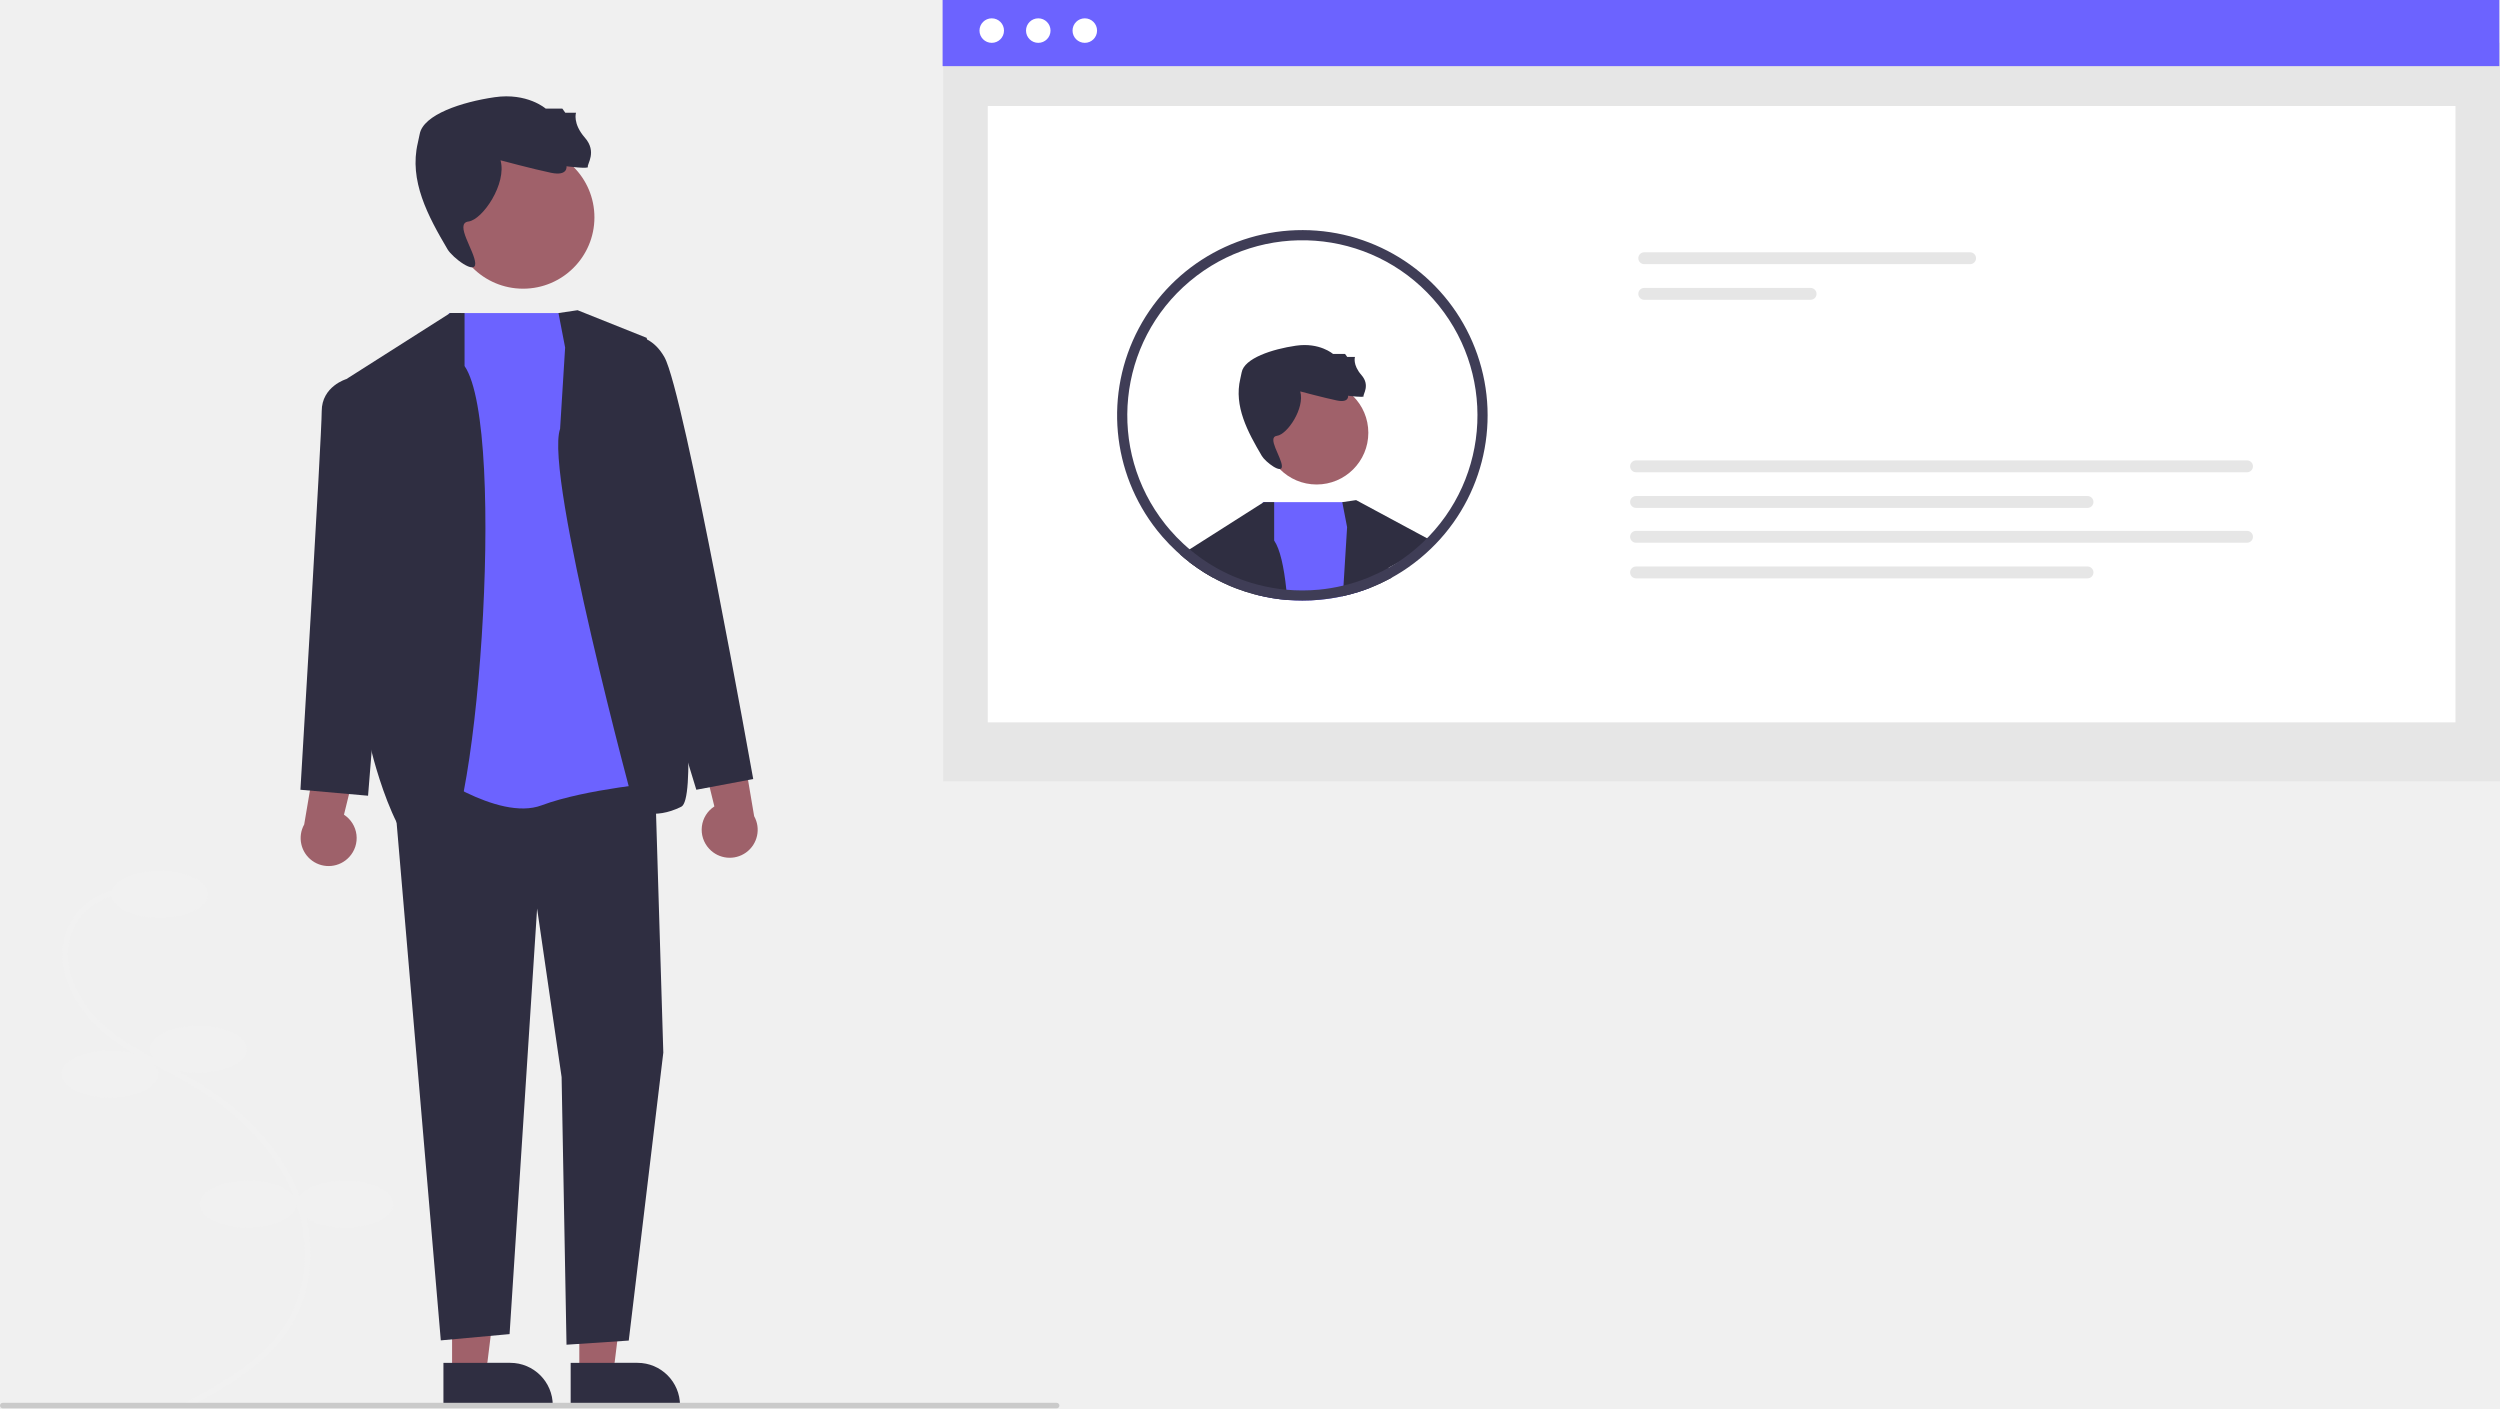
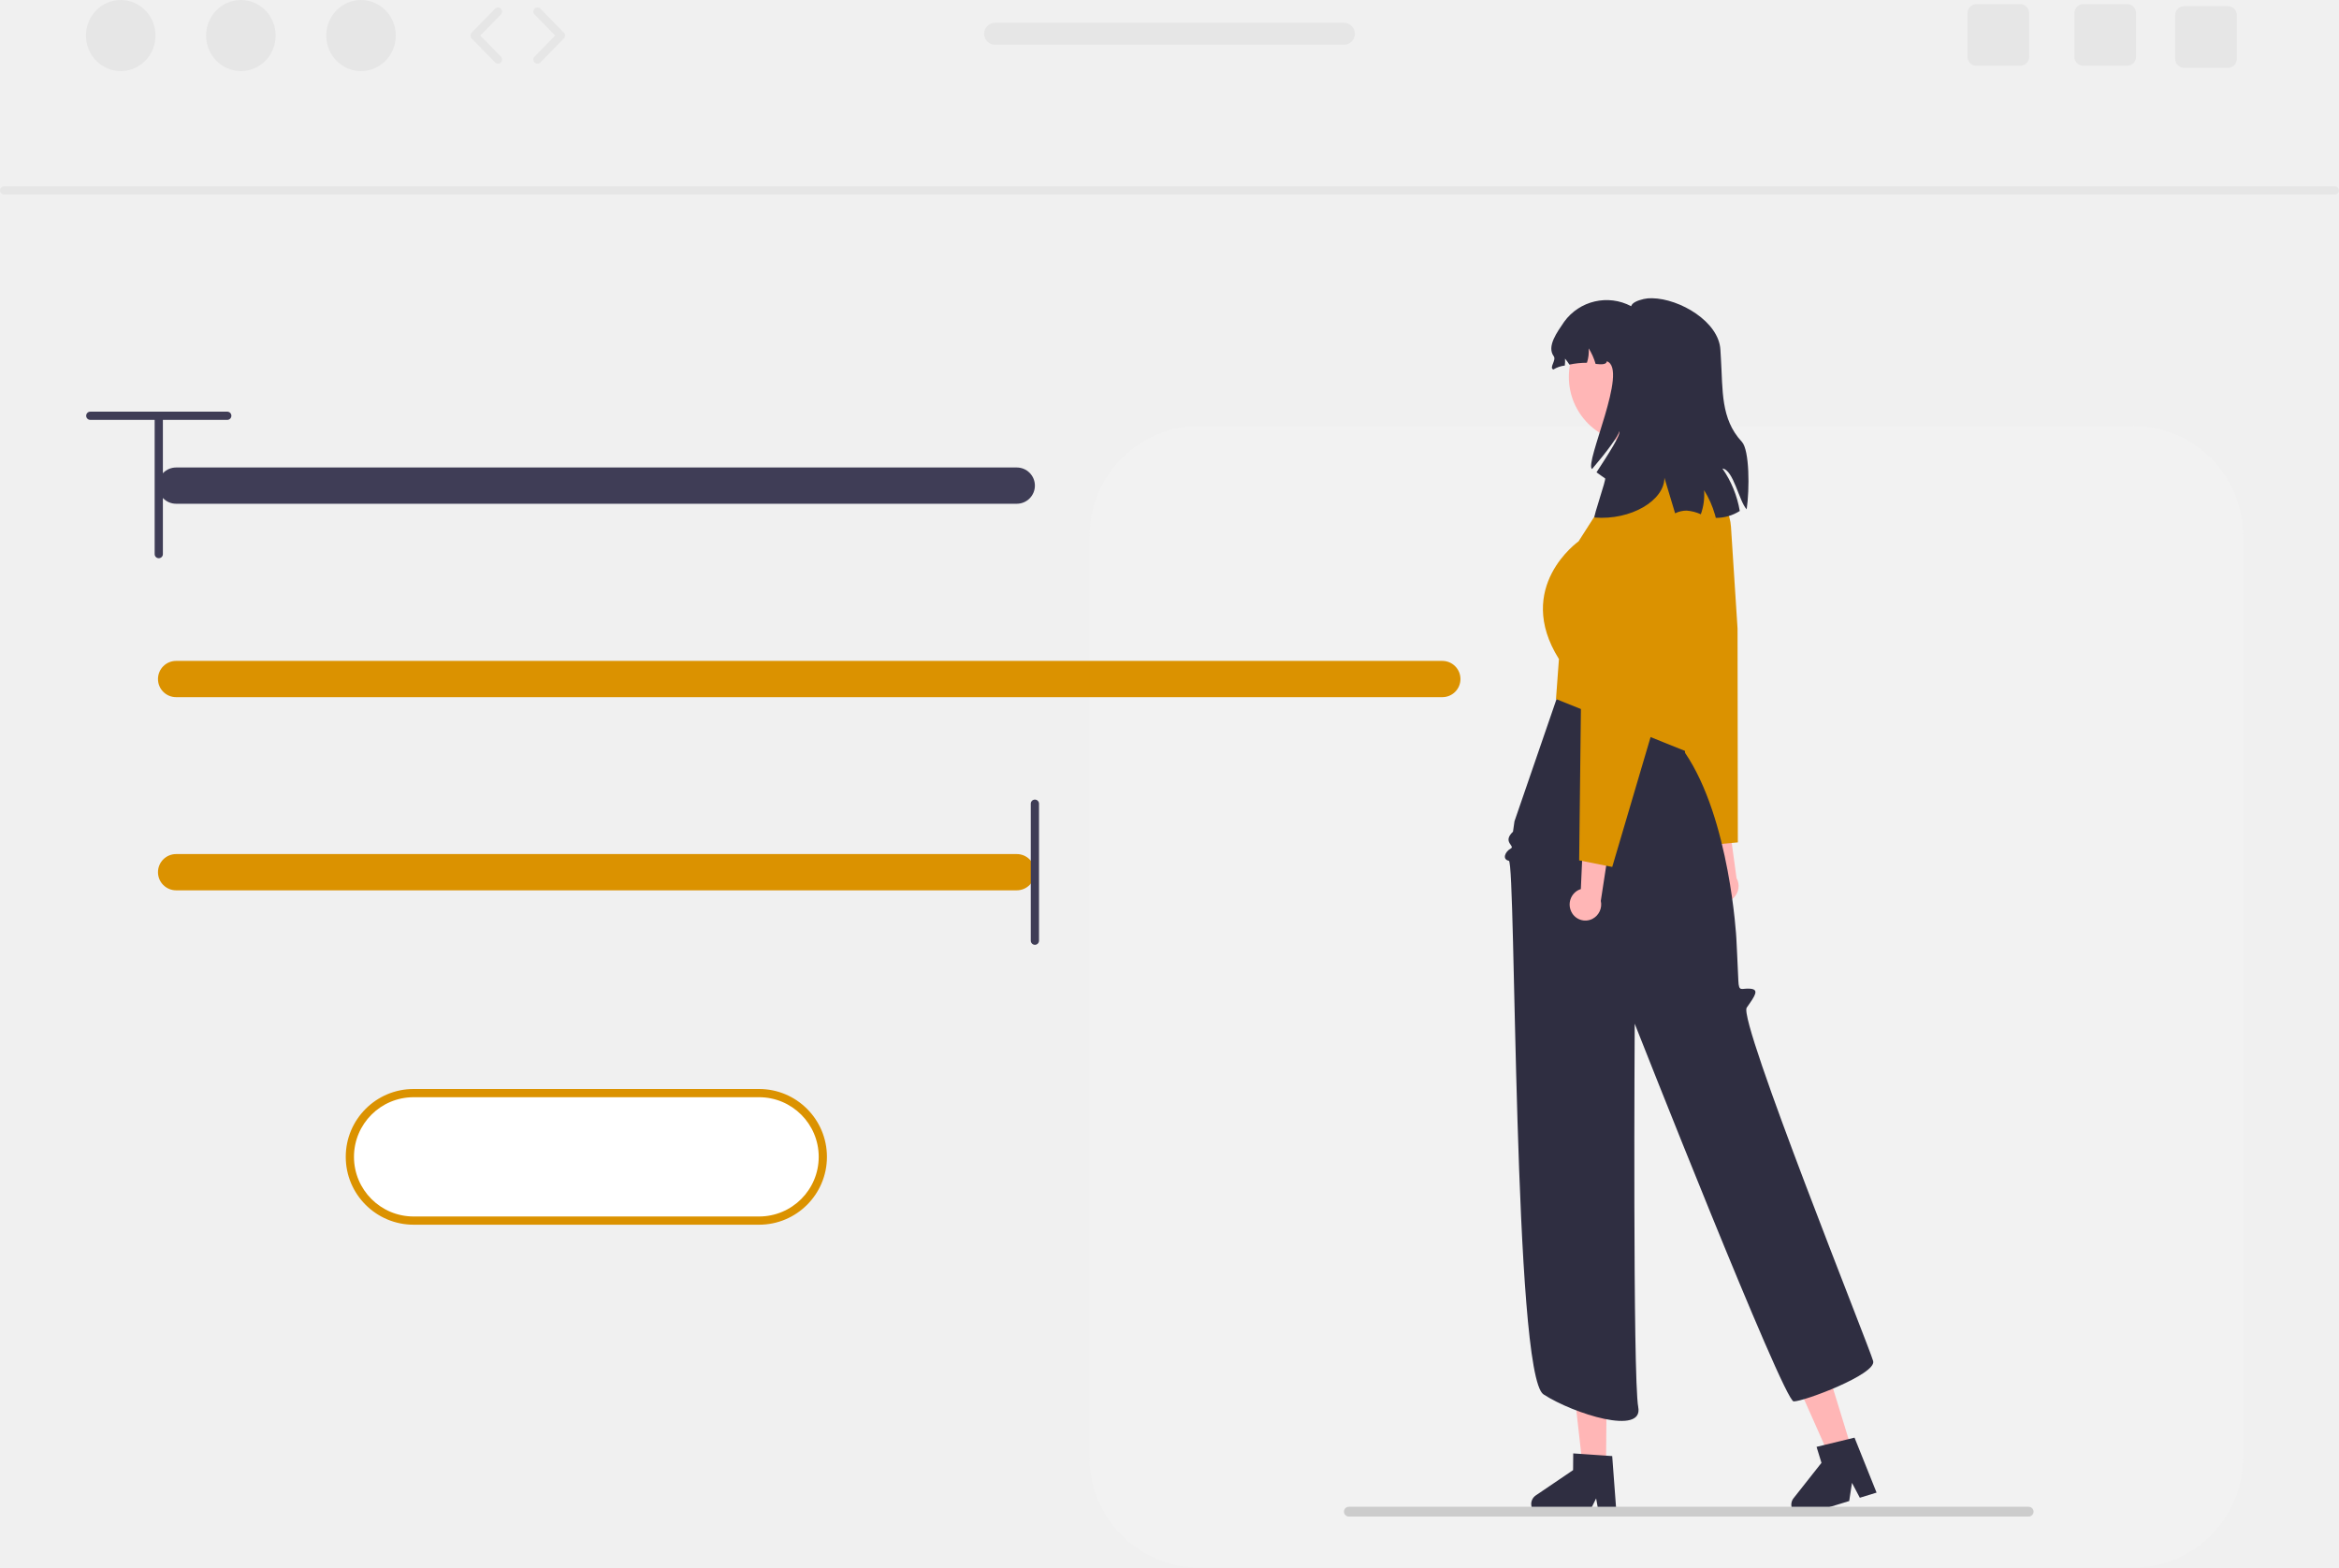
- <svg xmlns="http://www.w3.org/2000/svg" data-name="Layer 1" width="903.807" height="509.145" viewBox="0 0 903.807 509.145">
-   <path d="M216.096,704.318l-.951-1.759c12.753-6.897,28.626-15.481,36.916-29.567,8.172-13.886,8.356-32.743.479-49.211-6.704-14.016-19.018-26.572-35.611-36.313-3.273-1.921-6.709-3.742-10.031-5.503-8.031-4.256-16.336-8.658-23.184-14.903-9.432-8.601-16.568-23.035-11.249-35.891a23.856,23.856,0,0,1,20.677-14.467l.113,1.997a21.861,21.861,0,0,0-18.948,13.248c-4.943,11.947,1.839,25.505,10.754,33.636,6.661,6.074,14.852,10.415,22.773,14.613,3.342,1.771,6.797,3.603,10.108,5.546,16.938,9.943,29.526,22.798,36.403,37.174,8.16,17.061,7.946,36.637-.559,51.089C245.211,688.572,229.068,697.303,216.096,704.318Z" transform="translate(-148.0965 -195.4274)" fill="#f1f1f1" />
-   <ellipse cx="57.72" cy="323.317" rx="17.5" ry="8.5" fill="#f1f1f1" />
-   <ellipse cx="71.72" cy="379.317" rx="17.5" ry="8.5" fill="#f1f1f1" />
-   <ellipse cx="39.72" cy="388.317" rx="17.5" ry="8.5" fill="#f1f1f1" />
-   <ellipse cx="89.72" cy="435.317" rx="17.5" ry="8.5" fill="#f1f1f1" />
-   <ellipse cx="124.72" cy="435.317" rx="17.5" ry="8.5" fill="#f1f1f1" />
-   <rect id="bc1144e2-c94b-4f66-aa77-0b454dfd4174" data-name="Rectangle 62" x="341.011" y="15.429" width="562.796" height="267.056" fill="#e6e6e6" />
-   <rect id="ad6bb9d5-2e55-4525-b077-6ac2d5f26b45" data-name="Rectangle 75" x="357.104" y="38.33" width="530.61" height="222.814" fill="#fff" />
-   <rect id="a1fdfaec-ef9f-458a-9330-7bb8c38fec43" data-name="Rectangle 80" x="340.771" width="562.796" height="23.909" fill="#6c63ff" />
-   <circle id="ac9f2818-2064-46b1-8104-b7d94390836e" data-name="Ellipse 90" cx="358.539" cy="11.059" r="4.431" fill="#fff" />
-   <circle id="bd067119-2054-4d5f-9303-2e8fa40cc410" data-name="Ellipse 91" cx="375.359" cy="11.059" r="4.431" fill="#fff" />
-   <circle id="ee5e9ca0-6fca-449b-8f84-cf683813bd65" data-name="Ellipse 92" cx="392.18" cy="11.059" r="4.431" fill="#fff" />
-   <path id="acae6c4c-8028-4596-98db-d9926d2ed09f-124" data-name="Path 142" d="M742.529,286.635a2.147,2.147,0,0,0,0,4.294H860.333a2.147,2.147,0,0,0,0-4.294Z" transform="translate(-148.0965 -195.4274)" fill="#e6e6e6" />
-   <path id="a061bcdc-636b-4d12-a036-d7339f47b36a-125" data-name="Path 143" d="M742.529,299.518a2.147,2.147,0,0,0,0,4.294H802.67a2.147,2.147,0,0,0,0-4.294Z" transform="translate(-148.0965 -195.4274)" fill="#e6e6e6" />
-   <path id="e4e4593e-e83d-4128-8cd7-f0323b36c2f2-126" data-name="Path 142" d="M739.564,361.871a2.147,2.147,0,0,0,0,4.294H960.447a2.147,2.147,0,0,0,0-4.294Z" transform="translate(-148.0965 -195.4274)" fill="#e6e6e6" />
-   <path id="bf45783c-1d79-4b4f-82bb-39fc8a52f7aa-127" data-name="Path 143" d="M739.564,374.754a2.147,2.147,0,0,0,0,4.294H902.785a2.147,2.147,0,0,0,0-4.294Z" transform="translate(-148.0965 -195.4274)" fill="#e6e6e6" />
-   <path id="b544fc92-6fc6-4255-93fb-dee32d880d89-128" data-name="Path 142" d="M739.564,387.345a2.147,2.147,0,0,0,0,4.294H960.447a2.147,2.147,0,0,0,0-4.294Z" transform="translate(-148.0965 -195.4274)" fill="#e6e6e6" />
-   <path id="e14bb681-aaa1-4454-9da9-28d0809a146c-129" data-name="Path 143" d="M739.564,400.227a2.147,2.147,0,0,0,0,4.294H902.785a2.147,2.147,0,0,0,0-4.294Z" transform="translate(-148.0965 -195.4274)" fill="#e6e6e6" />
-   <circle cx="475.989" cy="156.462" r="18.694" fill="#a0616a" />
-   <path d="M618.165,336.934s8.724,2.337,13.242,3.272,4.05-1.714,4.05-1.714,5.92.779,5.608.156,2.493-3.895-.779-7.633-2.337-6.543-2.337-6.543h-2.804l-.779-1.091h-4.362s-4.823-4.229-13.391-2.983-18.701,4.54-19.636,9.681c-.127.697-.294,1.472-.488,2.29-2.343,9.891,2.635,19.146,7.799,27.903,1.269,2.152,7.407,6.844,7.25,3.625s-5.525-10.45-1.786-10.917S619.879,343.01,618.165,336.934Z" transform="translate(-148.0965 -195.4274)" fill="#2f2e41" />
-   <path d="M613.48,412.325a65.38,65.38,0,0,1-10.699-1.758l.197-3.728L604.615,377.197l.015-.227h32.931l5.168,27.293.697,3.683c-1.364.53-2.743,1.031-4.152,1.47-.016,0-.016.015-.03.015-1.955.606-3.94,1.137-5.941,1.576a68.558,68.558,0,0,1-8.062,1.243,62.045,62.045,0,0,1-6.304.303C617.117,412.552,615.284,412.477,613.48,412.325Z" transform="translate(-148.0965 -195.4274)" fill="#6c63ff" />
-   <path d="M592.309,407.051c-1.364-.591-2.682-1.228-3.985-1.894l-.561-.288c-.379-.197-.773-.409-1.151-.621q-.774-.432-1.501-.864c-.47-.273-.955-.561-1.424-.849-.03-.015-.045-.03-.075-.03-1.637-1.046-3.243-2.122-4.789-3.288q-.386-.296-.773-.591l-.272-4.364.394-.243L604.615,377.197l.363-.227.03-.015,3.728.015v13.882c2.107,3.046,3.531,9.426,4.41,17.776.121,1.197.227,2.425.334,3.698a65.38,65.38,0,0,1-10.699-1.758c-.379-.076-.743-.167-1.122-.273a62.702,62.702,0,0,1-6.516-2.091c-.652-.243-1.288-.5-1.925-.758l-.061-.03C592.885,407.294,592.582,407.173,592.309,407.051Z" transform="translate(-148.0965 -195.4274)" fill="#2f2e41" />
-   <path d="M586.612,404.248q-.774-.432-1.501-.864c-.47-.273-.955-.561-1.424-.849-.03-.015-.045-.03-.075-.03-1.637-1.046-3.243-2.122-4.789-3.288q-.386-.296-.773-.591c-.121-.106-.242-.197-.379-.303-.969-.743-1.909-1.515-2.819-2.334-.045-.03-.075-.076-.121-.106a10.422,10.422,0,0,1,3.046-1.622l1.076.318,7.668,2.303.045,3.107Z" transform="translate(-148.0965 -195.4274)" fill="#2f2e41" />
-   <path d="M651.184,404.293c-.455.242-.909.485-1.364.712-.107.061-.197.106-.288.152-.607.303-1.197.606-1.803.894-.016.015-.046.015-.046.03-.03.015-.075.03-.106.045-1.364.652-2.743,1.258-4.153,1.818-1.364.53-2.743,1.031-4.152,1.47-.016,0-.016.015-.03.015-1.955.606-3.94,1.137-5.941,1.576a12.506,12.506,0,0,1,.485-3.683l.015-.212,1.304-21.095-1.743-9.047,5.001-.743L665.869,391.033s-3.031,3.031-15.473,9.487C649.296,401.091,650.911,402.99,651.184,404.293Z" transform="translate(-148.0965 -195.4274)" fill="#2f2e41" />
-   <path d="M624.907,408.612c-1.971.182-3.971.273-5.971.273-1.94,0-3.865-.076-5.789-.258.121,1.197.227,2.425.334,3.698,1.803.152,3.637.227,5.456.227a62.045,62.045,0,0,0,6.304-.303,68.558,68.558,0,0,0,8.062-1.243,12.506,12.506,0,0,1,.485-3.683l.015-.212A62.996,62.996,0,0,1,624.907,408.612Zm57.268-85.047A66.972,66.972,0,1,0,566.441,387.184c.606.758,1.228,1.515,1.864,2.243.061.061.091.106.136.152a63.821,63.821,0,0,0,4.986,5.137c.425.394.864.788,1.303,1.167.046.03.076.076.121.106.909.818,1.849,1.591,2.819,2.334.137.106.258.197.379.303q.387.296.773.591c1.546,1.167,3.152,2.243,4.789,3.288.03,0,.045.015.075.03.47.288.955.576,1.424.849q.728.432,1.501.864c.379.212.773.424,1.151.621l.561.288c1.303.667,2.622,1.303,3.985,1.894.273.121.576.242.849.364l.061.03c.636.258,1.273.515,1.925.758a62.702,62.702,0,0,0,6.516,2.091c.379.106.743.197,1.122.273a65.38,65.38,0,0,0,10.699,1.758c1.803.152,3.637.227,5.456.227a62.045,62.045,0,0,0,6.304-.303,68.558,68.558,0,0,0,8.062-1.243c2.001-.439,3.986-.97,5.941-1.576.015,0,.015-.015.03-.015,1.409-.439,2.788-.94,4.152-1.47,1.41-.561,2.789-1.167,4.153-1.818.03-.015.075-.03.106-.045,0-.015.03-.015.046-.03.606-.288,1.197-.591,1.803-.894.091-.046.181-.091.288-.152.454-.227.909-.47,1.364-.712.03-.015.045-.03.075-.045,1.197-.667,2.38-1.364,3.547-2.106.318-.197.636-.394.955-.621.47-.288.924-.606,1.364-.924.591-.409,1.182-.833,1.758-1.273a4.679,4.679,0,0,0,.545-.409c1.41-1.061,2.773-2.182,4.076-3.364a66.914,66.914,0,0,0,18.67-71.984Zm-19.807,68.074a64.792,64.792,0,0,1-5.152,4.364c-.394.303-.804.606-1.212.879-.394.303-.788.591-1.197.864-.349.243-.697.485-1.061.712-.03.03-.075.045-.106.076-.258.182-.531.349-.788.515-.804.5-1.637,1-2.455,1.47-.197.106-.379.227-.576.333-.107.061-.212.121-.334.182-.454.258-.909.485-1.364.727-.061.045-.136.061-.197.106a.112.112,0,0,0-.061.03c-.318.167-.636.318-.955.47-.273.136-.531.273-.804.394-1.106.53-2.243,1.03-3.379,1.5-1.197.485-2.409.924-3.637,1.334-.303.106-.622.227-.94.318-1.44.455-2.879.864-4.349,1.197a62.996,62.996,0,0,1-8.895,1.5c-1.971.182-3.971.273-5.971.273-1.94,0-3.865-.076-5.789-.258a62.373,62.373,0,0,1-10.169-1.788c-.121-.03-.258-.061-.379-.091a58.111,58.111,0,0,1-8.017-2.728c-.136-.061-.288-.106-.409-.167-.152-.061-.288-.106-.409-.167-.152-.061-.288-.121-.424-.182-1.137-.5-2.243-1.046-3.349-1.606l-.516-.273c-.985-.515-1.955-1.046-2.91-1.637-.333-.182-.682-.394-1.015-.606-.379-.227-.758-.47-1.122-.712q-.135-.091-.272-.182c-.849-.576-1.712-1.152-2.531-1.773-.576-.424-1.137-.833-1.697-1.273-.364-.273-.727-.561-1.076-.864-.227-.167-.454-.364-.682-.561-.303-.258-.606-.515-.909-.788-.47-.379-.909-.803-1.334-1.197a60.229,60.229,0,0,1-4.834-5.001c-.515-.576-1-1.152-1.47-1.758a3.647,3.647,0,0,1-.303-.379,63.298,63.298,0,1,1,93.048,6.744Z" transform="translate(-148.0965 -195.4274)" fill="#3f3d56" />
-   <polygon points="163.436 496.698 175.696 496.697 181.528 449.409 163.434 449.41 163.436 496.698" fill="#a0616a" />
-   <path d="M308.406,688.123l24.144-.001h.001A15.387,15.387,0,0,1,347.937,703.508v.5l-39.531.001Z" transform="translate(-148.0965 -195.4274)" fill="#2f2e41" />
-   <polygon points="209.436 496.698 221.696 496.697 227.528 449.409 209.434 449.41 209.436 496.698" fill="#a0616a" />
-   <path d="M354.406,688.123l24.144-.001h.001A15.387,15.387,0,0,1,393.937,703.508v.5l-39.531.001Z" transform="translate(-148.0965 -195.4274)" fill="#2f2e41" />
-   <path d="M274.333,505.267a10.056,10.056,0,0,0-1.883-15.304l8.518-34.705-17.492,6.233-5.407,32.001a10.11,10.11,0,0,0,16.265,11.775Z" transform="translate(-148.0965 -195.4274)" fill="#9e616a" />
-   <path d="M404.474,502.267a10.056,10.056,0,0,1,1.883-15.304L397.839,452.259l17.492,6.233,5.407,32.001a10.11,10.11,0,0,1-16.265,11.775Z" transform="translate(-148.0965 -195.4274)" fill="#9e616a" />
-   <polygon points="142.367 285.513 159.36 484.578 184.224 482.311 194.175 328.461 203.033 389.379 204.807 486.145 227.307 484.645 239.801 380.545 236.736 279.728 151.319 271.078 142.367 285.513" fill="#2f2e41" />
-   <circle cx="189.112" cy="78.582" r="25.786" fill="#a0616a" />
-   <path d="M329.043,253.381s12.033,3.223,18.265,4.513,5.587-2.364,5.587-2.364,8.165,1.074,7.736.215,3.438-5.372-1.074-10.529-3.223-9.025-3.223-9.025h-3.868l-1.074-1.504H345.374s-6.652-5.833-18.471-4.114-25.795,6.263-27.084,13.354c-.175.962-.405,2.03-.672,3.159-3.232,13.644,3.635,26.409,10.757,38.487,1.75,2.968,10.217,9.441,10,5s-7.621-14.414-2.464-15.059S331.407,261.762,329.043,253.381Z" transform="translate(-148.0965 -195.4274)" fill="#2f2e41" />
-   <path d="M310.376,308.604h45.412l32.11,169.575s-27.994,2.394-43.994,8.394-42.598-13.706-42.598-13.706Z" transform="translate(-148.0965 -195.4274)" fill="#6c63ff" />
-   <path d="M316.045,327.754V308.604l-5.142-.031-37.567,23.885,8.152,130.863s9.648,43.658,24.282,43.205S331.687,350.435,316.045,327.754Z" transform="translate(-148.0965 -195.4274)" fill="#2f2e41" />
-   <path d="M285.404,336.073l-12.067-3.615s-8.933,2.615-8.933,11.615-7.697,136.868-7.697,136.868l24.451,2.161,5.246-65.029Z" transform="translate(-148.0965 -195.4274)" fill="#2f2e41" />
-   <path d="M352.404,321.073l-2.405-12.469,6.905-1.031,25,10s22.5,164.5,12.5,169.5-16.752,1.126-16.752,1.126S344.76,366.873,350.582,350.473Z" transform="translate(-148.0965 -195.4274)" fill="#2f2e41" />
-   <path d="M364.404,320.073l4.267-1.857s12.523-6.206,19.628,6.326,32.105,152.531,32.105,152.531l-20.57,3.868-15.379-50.384Z" transform="translate(-148.0965 -195.4274)" fill="#2f2e41" />
-   <path d="M530.096,704.573h-381a1,1,0,1,1,0-2h381a1,1,0,0,1,0,2Z" transform="translate(-148.0965 -195.4274)" fill="#cacaca" />
+ <svg xmlns="http://www.w3.org/2000/svg" data-name="Layer 1" width="568.73" height="381.18" viewBox="0 0 568.73 381.18">
+   <path d="M883.025,306.463H316.295a1,1,0,0,1,0-2H883.025a1,1,0,0,1,0,2Z" transform="translate(-315.2946 -259.1524)" fill="#e6e6e6" />
+   <ellipse cx="29.355" cy="8.645" rx="8.457" ry="8.645" fill="#e6e6e6" />
+   <ellipse cx="58.569" cy="8.645" rx="8.457" ry="8.645" fill="#e6e6e6" />
+   <ellipse cx="87.782" cy="8.645" rx="8.457" ry="8.645" fill="#e6e6e6" />
+   <path d="M436.388,274.63a.997.997,0,0,1-.715-.301l-5.706-5.833a1.0 1,0,0,1,0-1.398l5.706-5.833a1,1,0,0,1,1.43,1.398l-5.022,5.133,5.022,5.134a1,1,0,0,1-.715,1.699Z" transform="translate(-315.2946 -259.1524)" fill="#e6e6e6" />
+   <path d="M445.977,274.63a1,1,0,0,1-.715-1.699l5.021-5.134-5.021-5.133a1,1,0,0,1,1.43-1.398l5.706,5.833a1.0 1,0,0,1,0,1.398l-5.706,5.833A.997.997,0,0,1,445.977,274.63Z" transform="translate(-315.2946 -259.1524)" fill="#e6e6e6" />
+   <path d="M832.487,260.153h-10.61a2.189,2.189,0,0,0-2.19,2.19v10.62a2.189,2.189,0,0,0,2.19,2.19h10.61a2.198,2.198,0,0,0,2.2-2.19v-10.62A2.198,2.198,0,0,0,832.487,260.153Z" transform="translate(-315.2946 -259.1524)" fill="#e6e6e6" />
+   <path d="M806.487,260.153h-10.61a2.189,2.189,0,0,0-2.19,2.19v10.62a2.189,2.189,0,0,0,2.19,2.19h10.61a2.198,2.198,0,0,0,2.2-2.19v-10.62A2.198,2.198,0,0,0,806.487,260.153Z" transform="translate(-315.2946 -259.1524)" fill="#e6e6e6" />
+   <path d="M856.987,260.653h-10.61a2.189,2.189,0,0,0-2.19,2.19v10.62a2.189,2.189,0,0,0,2.19,2.19h10.61a2.198,2.198,0,0,0,2.2-2.19v-10.62A2.198,2.198,0,0,0,856.987,260.653Z" transform="translate(-315.2946 -259.1524)" fill="#e6e6e6" />
+   <path d="M642.065,264.693h-84.81a2.67,2.67,0,1,0,0,5.34h84.81a2.67,2.67,0,0,0,0-5.34Z" transform="translate(-315.2946 -259.1524)" fill="#e6e6e6" />
+   <path d="M499.865,524.953h-84a15.5,15.5,0,1,0,0,31h84a15.5,15.5,0,0,0,0-31Z" transform="translate(-315.2946 -259.1524)" fill="#fff" />
+   <path d="M499.865,556.953h-84a16.5,16.5,0,0,1,0-33h84a16.5,16.5,0,0,1,0,33Zm-84-31a14.5,14.5,0,0,0,0,29h84a14.5,14.5,0,0,0,0-29Z" transform="translate(-315.2946 -259.1524)" fill="#db9200" />
+   <rect x="264.928" y="103.589" width="280.481" height="277.59" rx="26.744" fill="#f2f2f2" />
+   <path d="M731.403,477.235a3.971,3.971,0,0,1,.171-5.536,3.808,3.808,0,0,1,.494-.391l-3.347-13.442,6.223-4.098,2.593,18.91a3.96,3.96,0,0,1-.708,4.782,3.789,3.789,0,0,1-5.357-.149Q731.438,477.274,731.403,477.235Z" transform="translate(-315.2946 -259.1524)" fill="#ffb6b6" />
+   <path d="M737.854,463.983l-8.163.758-12.121-42.633c-.035-.118-3.624-12.091-7.25-13.964-1.35-.697-1.845-1.114-1.826-1.537.02-.437.569-.659,1.327-.966a8.532,8.532,0,0,0,2.139-1.128c1.654-1.307.927-2.567-.08-4.31-.195-.338-.398-.69-.593-1.058-.574-1.086.068-5.702,1.906-13.719a11.63,11.63,0,0,1,10.32-9.001h0a11.656,11.656,0,0,1,12.673,10.859l1.594,24.689Z" transform="translate(-315.2946 -259.1524)" fill="#db9200" />
+   <polygon points="390.503 356.676 384.825 356.629 382.311 334.216 390.692 334.287 390.503 356.676" fill="#ffb6b6" />
+   <path d="M687.61,624.858a2.542,2.542,0,0,0,2.517,2.561l11.29.094,1.976-4.006.726,4.027,4.26.039-1.076-14.361-1.482-.099-6.045-.417-1.95-.131-.034,4.063-9.069,6.151A2.538,2.538,0,0,0,687.61,624.858Z" transform="translate(-315.2946 -259.1524)" fill="#2f2e41" />
+   <polygon points="450.286 352.528 444.859 354.196 435.697 333.588 443.708 331.126 450.286 352.528" fill="#ffb6b6" />
+   <path d="M750.967,625.778a2.542,2.542,0,0,0,3.173,1.682l10.791-3.318.675-4.416,1.907,3.62,4.073-1.249-5.361-13.367-1.443.353-5.889,1.427-1.899.464,1.194,3.884-6.789,8.602A2.538,2.538,0,0,0,750.967,625.778Z" transform="translate(-315.2946 -259.1524)" fill="#2f2e41" />
+   <path d="M694.376,427.374l-10.836,31.491-.358,2.52c-2.73,2.592.7,3.446-.586,4.13s-2.151,2.6-.418,2.943,1.054,124.987,8.424,129.756,24.385,10.064,23.031,3.081-.858-93.223-.858-93.223,36.179,91.819,38.652,91.848,20.15-6.611,19.332-9.794-32.924-82.895-30.744-85.961,3.009-4.398.86-4.599-2.784.978-2.9-1.996-.487-10.308-.487-10.308-1.557-29.004-12.458-45.028l-.93-9.521Z" transform="translate(-315.2946 -259.1524)" fill="#2f2e41" />
+   <path d="M721.448,367.25l-14.37,2.046-.867,10.405-7.091,11.092s-15.762,11.092-4.769,28.615l-.713,9.718L729.189,443.434l3.421-62.332Z" transform="translate(-315.2946 -259.1524)" fill="#db9200" />
+   <path d="M697.355,480.829a3.971,3.971,0,0,1,1.739-5.258,3.809,3.809,0,0,1,.585-.234l.616-13.839,7.132-2.158-2.894,18.866a3.96,3.96,0,0,1-2.039,4.383,3.789,3.789,0,0,1-5.093-1.667Q697.378,480.876,697.355,480.829Z" transform="translate(-315.2946 -259.1524)" fill="#ffb6b6" />
+   <path d="M707.311,469.959l-8.041-1.596.51-44.32c0-.123-.035-12.622-2.978-15.45-1.096-1.053-1.452-1.593-1.313-1.993.144-.413.733-.47,1.547-.548a8.533,8.533,0,0,0,2.372-.473c1.958-.783,1.619-2.197,1.15-4.154-.091-.38-.186-.775-.267-1.183-.241-1.205,1.687-5.447,5.731-12.609a11.63,11.63,0,0,1,12.454-5.693h0a11.656,11.656,0,0,1,9.06,14.016l-5.496,24.122Z" transform="translate(-315.2946 -259.1524)" fill="#db9200" />
+   <circle cx="397.526" cy="91.662" r="16.057" fill="#ffb6b6" />
+   <path d="M734.1,373.08a25.353,25.353,0,0,1,4.22,10.32,10.659,10.659,0,0,1-5.82,1.68c-.07-.27-.14-.54-.22-.81a23.172,23.172,0,0,0-2.64-5.93,13.959,13.959,0,0,1-.79,5.86,10.284,10.284,0,0,0-3.45-.89,6.268,6.268,0,0,0-2.8.66c-1.01-3.35-1.94-6.43-2.6-8.64-.02,5.54-8.14,10.37-17,9.67-.32-.2,2.89-9.31,2.58-9.52-.71-.47-1.4-.98-2.09-1.48,2.9-4.48,6.05-9.28,5.51-10,.04.89-3.14,5.17-6.6,9.21-1.92-1.41,8.99-24.35,3.6-26.21-.09.81-1.28.81-2.73.64a14.796,14.796,0,0,0-1.69-3.79,8.902,8.902,0,0,1-.42,3.51,20.442,20.442,0,0,0-4.26.45,13.65,13.65,0,0,0-1.07-1.46,8.692,8.692,0,0,1-.05,1.69A6.751,6.751,0,0,0,693,349c-1.12-.41.79-2.26.09-3.22-1.78-2.4.86-5.9,2.53-8.38a12.734,12.734,0,0,1,16.29-3.79c.24-.83,1.47-1.38,3.05-1.75a8.274,8.274,0,0,1,2.04-.19c6.8.12,16.24,5.73,16.61,12.52.03.68.08,1.42.13,2.21.48,7.6-.11,14.61,5.08,20.17,1.88,2.01,1.9,11.53,1.18,16.43C738.13,381.03,736.8,373.37,734.1,373.08Z" transform="translate(-315.2946 -259.1524)" fill="#2f2e41" />
+   <path d="M642.082,626.728a1.186,1.186,0,0,0,1.19,1.19h165.29a1.19,1.19,0,0,0,0-2.38h-165.29A1.187,1.187,0,0,0,642.082,626.728Z" transform="translate(-315.2946 -259.1524)" fill="#ccc" />
+   <path d="M562.523,381.644H358.117a4.408,4.408,0,1,1,0-8.816H562.523a4.408,4.408,0,0,1,0,8.816Z" transform="translate(-315.2946 -259.1524)" fill="#3f3d56" />
+   <path d="M562.523,475.644H358.117a4.408,4.408,0,1,1,0-8.816H562.523a4.408,4.408,0,0,1,0,8.816Z" transform="translate(-315.2946 -259.1524)" fill="#db9200" />
+   <path d="M665.997,428.675H358.117a4.408,4.408,0,1,1,0-8.816H665.997a4.408,4.408,0,0,1,0,8.816Z" transform="translate(-315.2946 -259.1524)" fill="#db9200" />
+   <path d="M566.931,488.89a1,1,0,0,1-1-1V454.583a1,1,0,0,1,2,0v33.307A1,1,0,0,1,566.931,488.89Z" transform="translate(-315.2946 -259.1524)" fill="#3f3d56" />
+   <path d="M336.248,360.252a1,1,0,0,1,1-1H370.554a1,1,0,0,1,0,2H337.248A1,1,0,0,1,336.248,360.252Z" transform="translate(-315.2946 -259.1524)" fill="#3f3d56" />
+   <path d="M353.901,394.89a1,1,0,0,1-1-1V360.583a1,1,0,0,1,2,0v33.307A1,1,0,0,1,353.901,394.89Z" transform="translate(-315.2946 -259.1524)" fill="#3f3d56" />
</svg>
